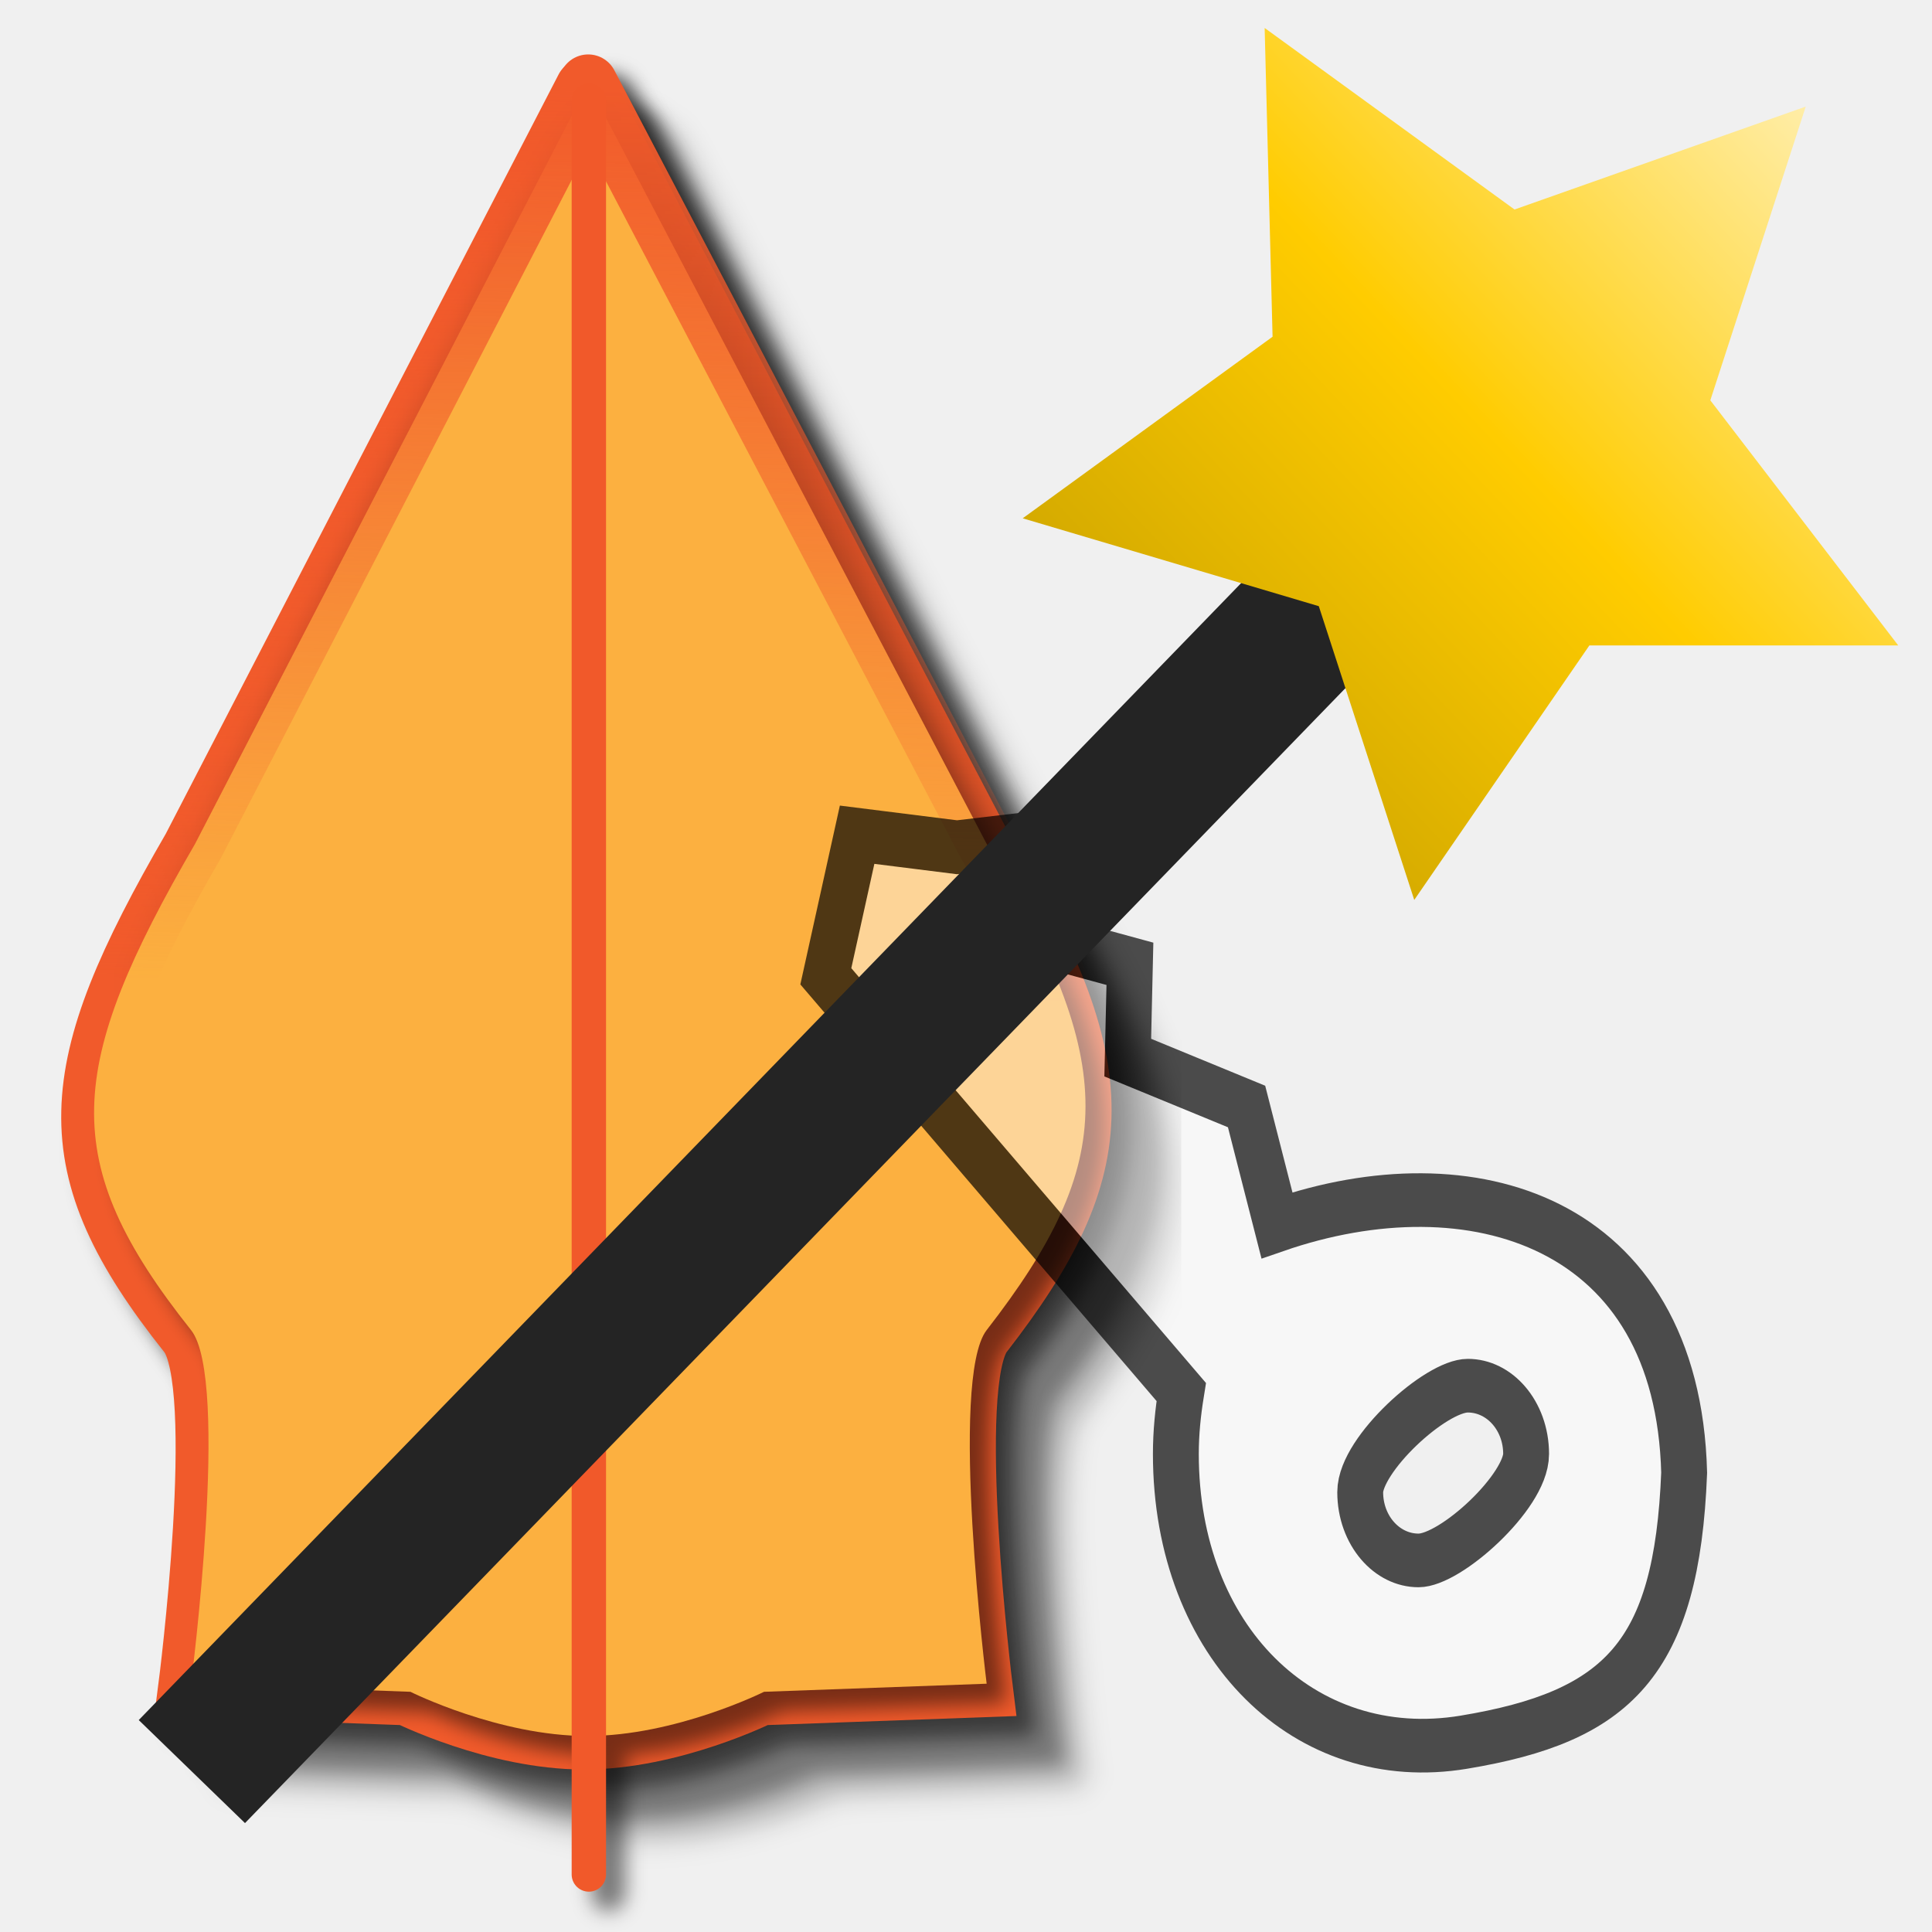
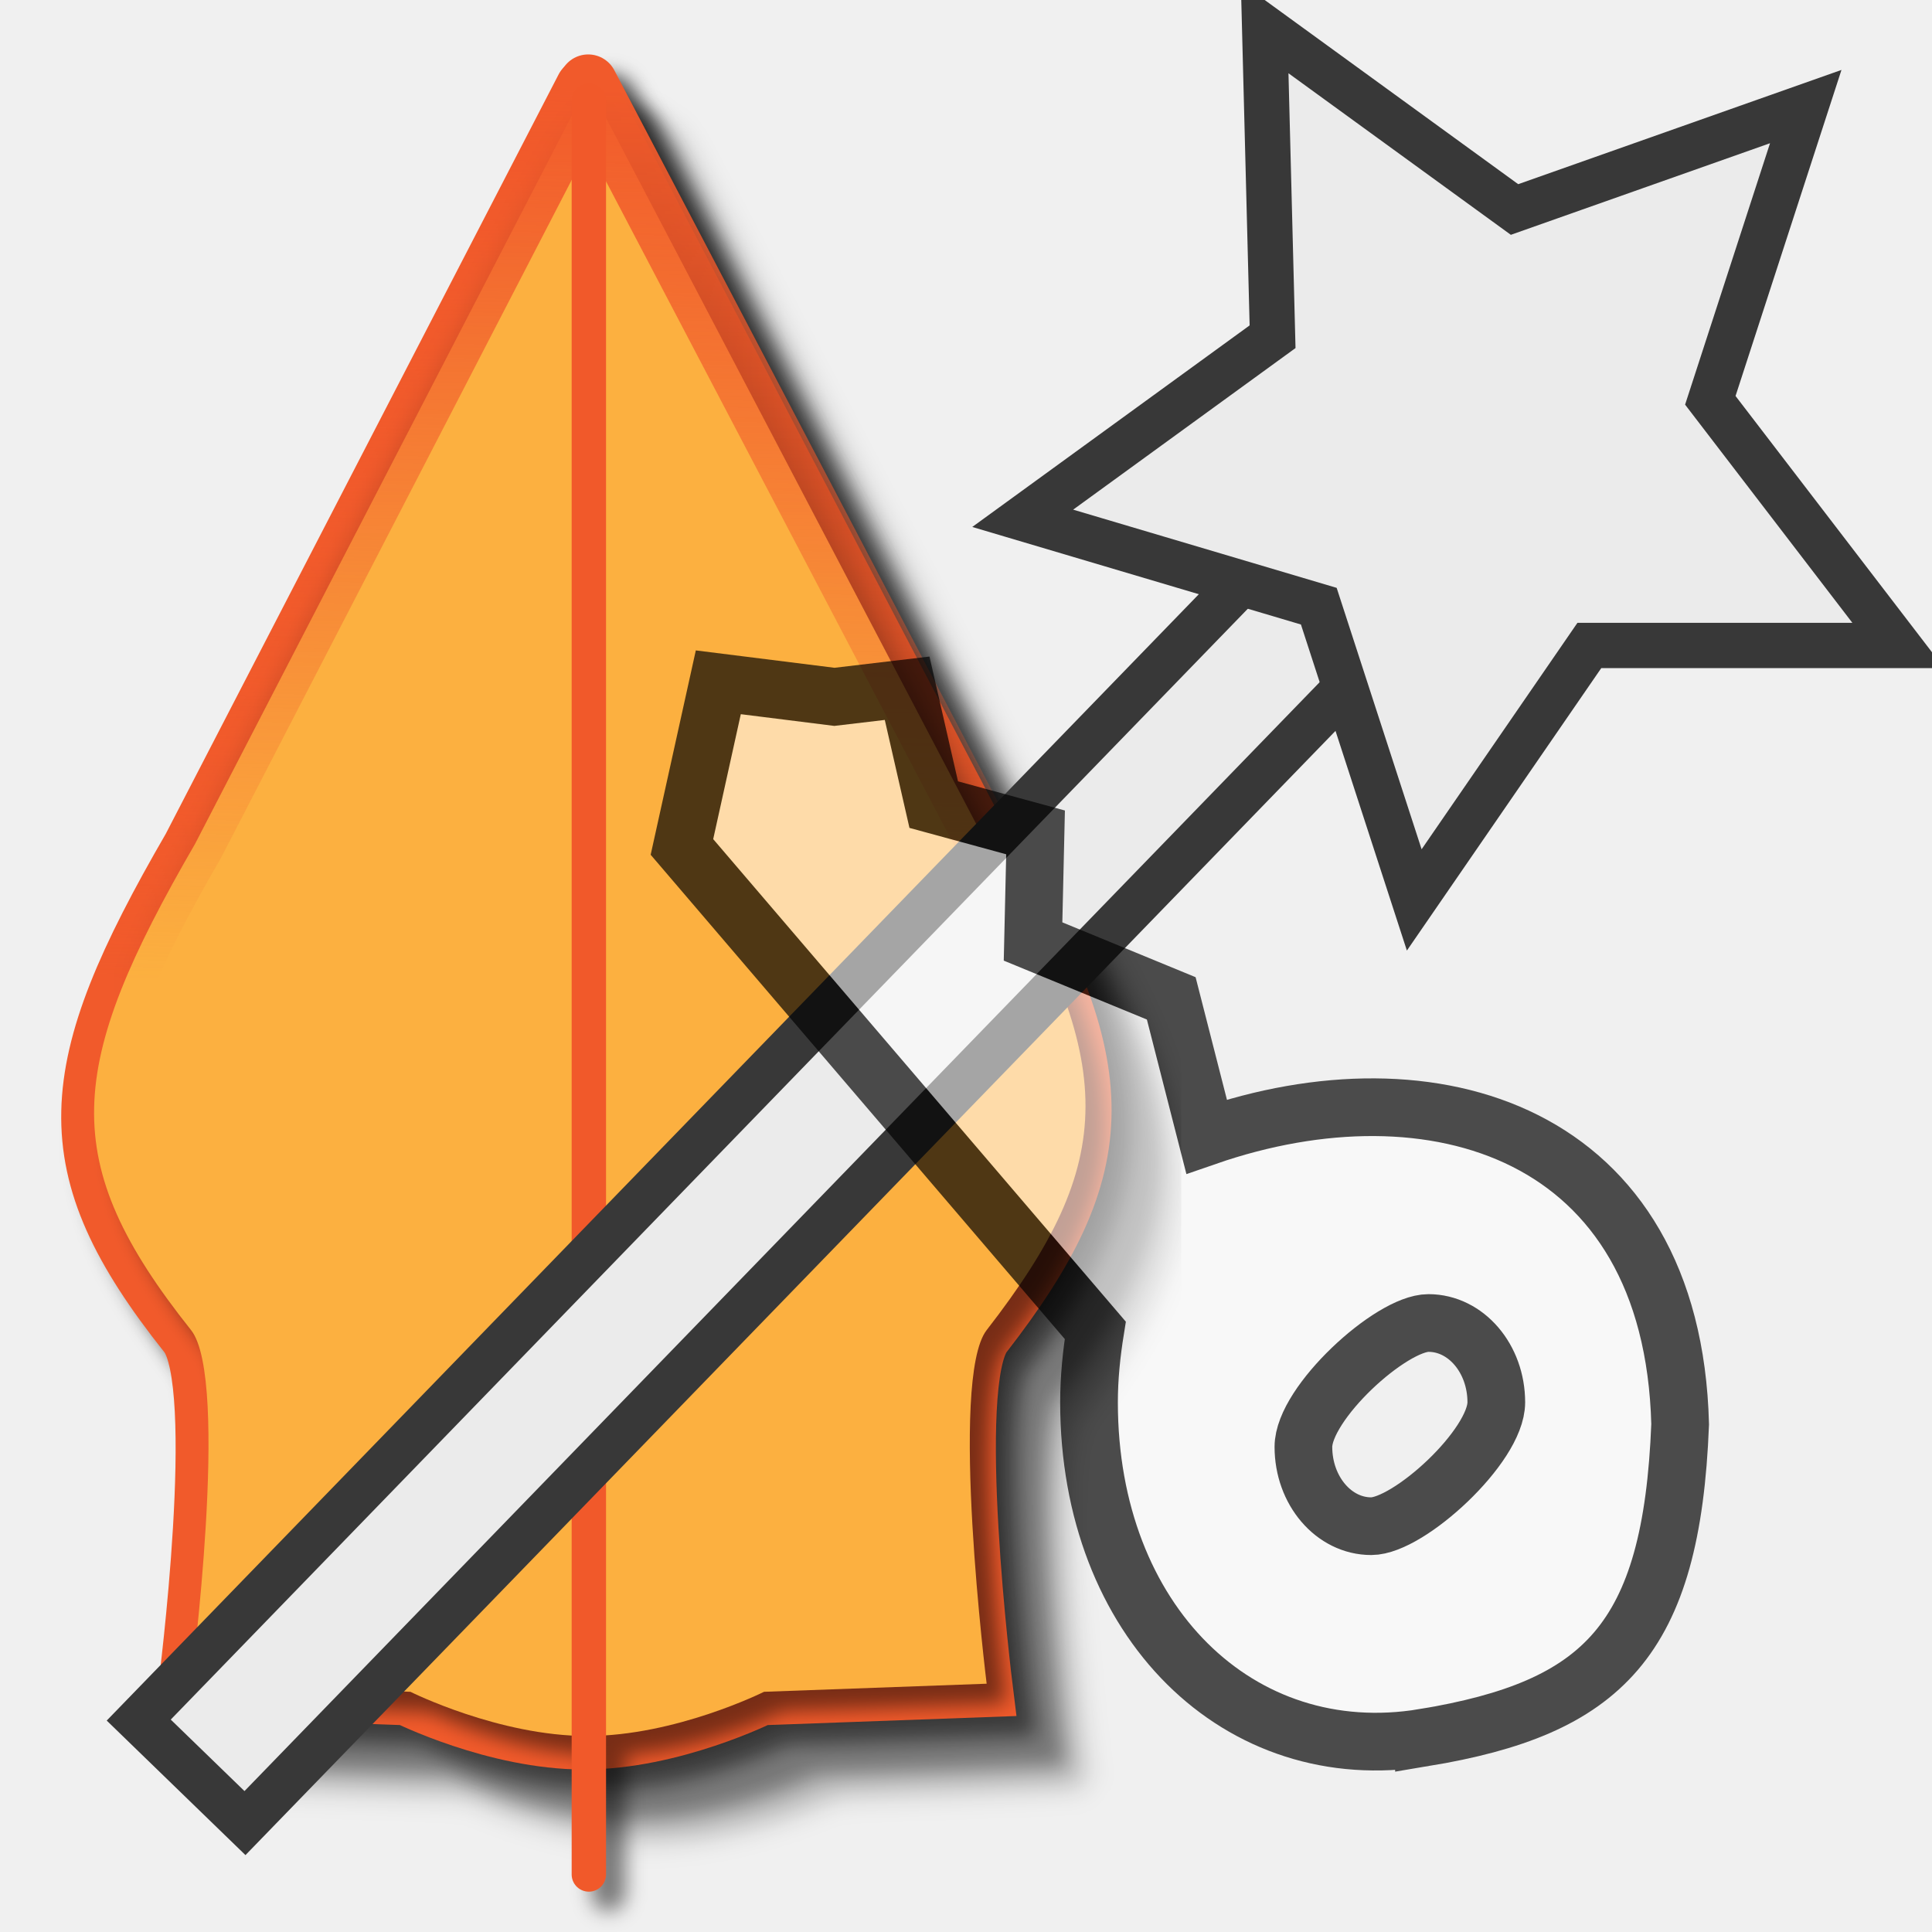
<svg xmlns="http://www.w3.org/2000/svg" xmlns:xlink="http://www.w3.org/1999/xlink" version="1.1" id="Layer_1" x="0px" y="0px" width="64" height="64" viewBox="0 0 64 64" enable-background="new 0 0 567 567" xml:space="preserve">
  <defs id="defs14">
    <filter id="filter2992" color-interpolation-filters="sRGB">
      <feFlood id="feFlood2994" flood-opacity="0.5" flood-color="rgb(0,0,0)" result="flood" />
      <feComposite id="feComposite2996" in2="SourceGraphic" in="flood" operator="in" result="composite1" />
      <feGaussianBlur id="feGaussianBlur2998" stdDeviation="2" result="blur" />
      <feOffset id="feOffset3000" dx="4" dy="4" result="offset" />
      <feComposite id="feComposite3002" in2="offset" in="SourceGraphic" operator="over" result="composite2" />
    </filter>
    <filter color-interpolation-filters="sRGB" id="filter2992-6" style="color-interpolation-filters:sRGB;">
      <feFlood id="feFlood2994-6" flood-opacity="0.5" flood-color="rgb(0,0,0)" result="flood" />
      <feComposite id="feComposite2996-1" in2="SourceGraphic" in="flood" operator="in" result="composite1" />
      <feGaussianBlur id="feGaussianBlur2998-2" stdDeviation="2" result="blur" />
      <feOffset id="feOffset3000-4" dx="4" dy="4" result="offset" />
      <feComposite id="feComposite3002-7" in2="offset" in="SourceGraphic" operator="over" result="fbSourceGraphic" />
      <feColorMatrix result="fbSourceGraphicAlpha" in="fbSourceGraphic" values="0 0 0 -1 0 0 0 0 -1 0 0 0 0 -1 0 0 0 0 1 0" id="feColorMatrix4040" />
      <feFlood id="feFlood4042" flood-opacity="0.5" flood-color="rgb(0,0,0)" result="flood" in="fbSourceGraphic" />
      <feComposite id="feComposite4044" in2="fbSourceGraphic" in="flood" operator="in" result="composite1" />
      <feGaussianBlur id="feGaussianBlur4046" in="composite" stdDeviation="2" result="blur" />
      <feOffset id="feOffset4048" dx="10" dy="10" result="offset" />
      <feComposite id="feComposite4050" in2="offset" in="fbSourceGraphic" operator="over" result="composite2" />
    </filter>
    <filter color-interpolation-filters="sRGB" id="filter2992-5">
      <feFlood id="feFlood2994-8" flood-opacity="0.5" flood-color="rgb(0,0,0)" result="flood" />
      <feComposite id="feComposite2996-8" in2="SourceGraphic" in="flood" operator="in" result="composite1" />
      <feGaussianBlur id="feGaussianBlur2998-5" stdDeviation="2" result="blur" />
      <feOffset id="feOffset3000-0" dx="4" dy="4" result="offset" />
      <feComposite id="feComposite3002-0" in2="offset" in="SourceGraphic" operator="over" result="composite2" />
    </filter>
    <linearGradient xlink:href="#linearGradient3786-3" id="linearGradient3792-9" x1="299.626" y1="77.762" x2="294.993" y2="261.762" gradientUnits="userSpaceOnUse" />
    <linearGradient id="linearGradient3786-3">
      <stop style="stop-color:#f15a2b;stop-opacity:1;" offset="0" id="stop3788-7" />
      <stop style="stop-color:#f15a2b;stop-opacity:0;" offset="1" id="stop3790-0" />
    </linearGradient>
    <linearGradient xlink:href="#linearGradient2921" id="linearGradient3876" gradientUnits="userSpaceOnUse" gradientTransform="matrix(0.2160734,0.1554027,-0.293603,0.2984359,53.75939,-138.5858)" x1="239" y1="297.47" x2="260" y2="297.47" />
    <linearGradient id="linearGradient2921">
      <stop style="stop-color:#b3b3b3;stop-opacity:1;" offset="0" id="stop2923" />
      <stop id="stop2929" offset="0.359" style="stop-color:#ffffff;stop-opacity:1" />
      <stop style="stop-color:#cccccc;stop-opacity:1" offset="0.75" id="stop2931" />
      <stop style="stop-color:#999999;stop-opacity:1" offset="1" id="stop2925" />
    </linearGradient>
    <linearGradient id="linearGradient2933">
      <stop style="stop-color:#333333;stop-opacity:1" offset="0" id="stop2935" />
      <stop style="stop-color:#333333;stop-opacity:1" offset="0.751" id="stop2943" />
      <stop style="stop-color:#1a1a1a;stop-opacity:1" offset="1" id="stop2937" />
    </linearGradient>
    <linearGradient xlink:href="#linearGradient2975" id="linearGradient3880" gradientUnits="userSpaceOnUse" x1="291.125" y1="301.362" x2="297.75" y2="284.046" />
    <linearGradient id="linearGradient2975">
      <stop style="stop-color:#d4aa00;stop-opacity:1;" offset="0" id="stop2977" />
      <stop id="stop2983" offset="0.416" style="stop-color:#ffcc00;stop-opacity:1" />
      <stop style="stop-color:#fff6d4;stop-opacity:1" offset="1" id="stop2979" />
    </linearGradient>
    <linearGradient xlink:href="#linearGradient2975" id="linearGradient3882" gradientUnits="userSpaceOnUse" x1="314.796" y1="297.727" x2="326.113" y2="279.643" />
    <linearGradient xlink:href="#linearGradient2975" id="linearGradient3884" gradientUnits="userSpaceOnUse" x1="318.352" y1="313.43" x2="328.098" y2="293.591" />
    <linearGradient y2="293.591" x2="328.098" y1="313.43" x1="318.352" gradientUnits="userSpaceOnUse" id="linearGradient3070" xlink:href="#linearGradient2975" />
+     <linearGradient xlink:href="#linearGradient2975" id="linearGradient3049" gradientUnits="userSpaceOnUse" x1="318.352" y1="313.43" x2="328.098" y2="293.591" />
  </defs>
  <g id="layer1" style="display:inline" transform="translate(0,-503)">
    <g style="filter:url(#filter2992-6)" transform="matrix(0.1626933,0,0,0.1626933,-3.152667,489.8881)" id="g3780">
      <path style="fill:#fcb040;stroke:#f15a2b;stroke-width:12;stroke-linecap:round" id="path3782" d="m 138.45,98.497 -80.049,154.74 c -26.372,45.508 -28.15,64.647 -0.818,99 8.002,10.058 0,72 0,72 l 44.667,1.647 c 0,0 18,9 36,9 18,0 36,-9 36,-9 l 45.332,-1.647 c 0,0 -7.729,-62.042 0,-72 26.668,-34.353 27,-54 0,-99 l -81.132,-154.74" />
    </g>
    <g id="layer3" style="display:none" />
  </g>
  <g id="layer2" transform="translate(0,-503)" style="display:inline">
    <g id="g6" transform="matrix(0.1626933,0,0,0.1626933,-28.69903,493.2292)" style="filter:url(#filter2992-5)">
      <path d="m 296.164,77.14 -80.049,154.74 c -26.372,45.508 -28.15,64.647 -0.818,99 8.002,10.058 0,72 0,72 l 44.667,1.647 c 0,0 18,9 36,9 18,0 36,-9 36,-9 l 45.332,-1.647 c 0,0 -7.729,-62.042 0,-72 26.668,-34.353 27,-54 0,-99 L 296.164,77.14" id="path8" style="fill:#fcb040;stroke:url(#linearGradient3792-9);stroke-width:12;stroke-linecap:round" />
      <line stroke-miterlimit="10" x1="296.297" y1="80.528" x2="296.297" y2="441.722" id="line10" style="fill:none;stroke:#f1592a;stroke-width:7;stroke-linecap:round;stroke-miterlimit:10" />
    </g>
  </g>
  <g id="layer4" transform="translate(0,-503)" style="display:inline">
-     <g id="g3210" transform="matrix(0.8365942,0,0,0.9784553,25.69404,526.5995)" style="stroke-width:2.432;stroke-miterlimit:4;stroke-dasharray:none">
-       <g id="Layer_1-1" style="stroke-width:2.432;stroke-miterlimit:4;stroke-dasharray:none" />
-       <g id="key_x5F_fill" style="stroke-width:2.432;stroke-miterlimit:4;stroke-dasharray:none" transform="translate(0.6631594,3.402068)">
-         <path id="path3202" d="m 26.589,31.462 c -6.293,0.893 -11.405,-3.381 -11.405,-9.76 0,-0.722 0.085,-1.417 0.213,-2.097 L 1.324,5.532 2.563,0.739 6.516,1.163 l 2.477,-0.25 0.905,3.388 3.467,0.808 -0.086,3.176 4.705,1.655 1.203,4.024 c 7.685,-2.276 15.864,-0.183 16.124,8.373 -0.289,6.317 -2.632,8.261 -8.722,9.125 z m 0.154,-12.07 c -1.276,0 -4.259,2.33 -4.259,3.606 0,1.276 1.034,2.31 2.31,2.31 1.276,0 4.259,-2.33 4.259,-3.606 0,-1.276 -1.034,-2.31 -2.31,-2.31 z" style="fill:#ffffff;fill-opacity:0.664;stroke:#000000;stroke-width:1.816;stroke-miterlimit:4;stroke-opacity:1;stroke-dasharray:none;opacity:0.687" />
-         <rect y="-19.17" x="5.99" height="59.826" width="5.465" id="rect2916" style="fill:#242424;fill-opacity:1;fill-rule:evenodd;stroke:none" transform="matrix(0.7698524,0.638222,-0.7500335,0.6613998,0,0)" />
-         <path style="fill:url(#linearGradient3070);fill-rule:evenodd;stroke:none" id="path2973" d="m 328.098,304.243 -6.523,2.434 -1.693,6.753 -4.33,-5.451 -6.945,0.477 3.846,-5.803 -2.6,-6.458 6.707,1.865 5.339,-4.468 0.299,6.955 z" transform="matrix(1.645957,0.5250467,-0.6140787,1.407318,-309.4176,-606.1024)" />
-       </g>
-     </g>
+     <g style="stroke-width:2.432;stroke-miterlimit:4;stroke-dasharray:none" id="Layer_1-1" transform="matrix(0.8365942,0,0,0.9784553,25.69404,526.5995)" />
+     <rect y="344.904" x="393.106" height="53.927" width="4.902" id="rect2916" style="fill:#ebebeb;fill-opacity:1;fill-rule:evenodd;stroke:#383838;stroke-opacity:1;stroke-width:1.5;stroke-miterlimit:4;stroke-dasharray:none" transform="matrix(0.7179369,0.6961082,-0.6961082,0.7179369,0,0)" />
+     <path id="path3202" d="m 47.171,560.56 c -6.122,1.016 -11.096,-3.847 -11.096,-11.105 0,-0.821 0.083,-1.613 0.207,-2.387 L 22.59,531.056 l 1.205,-5.454 3.846,0.482 2.409,-0.285 0.881,3.855 3.373,0.92 -0.083,3.614 4.578,1.884 1.171,4.579 c 7.477,-2.59 15.434,-0.208 15.687,9.527 -0.281,7.188 -2.561,9.399 -8.486,10.383 z m 0.149,-13.734 c -1.242,0 -4.143,2.651 -4.143,4.103 0,1.452 1.006,2.628 2.247,2.628 1.242,0 4.143,-2.651 4.143,-4.103 0,-1.452 -1.006,-2.628 -2.247,-2.628 z" style="opacity:0.687;fill:#ffffff;fill-opacity:0.8;stroke:#000000;stroke-width:1.911;stroke-miterlimit:4;stroke-opacity:1;stroke-dasharray:none" />
+     <path style="fill:#ebebeb;fill-rule:evenodd;stroke:#383838;fill-opacity:1;stroke-opacity:1;stroke-width:1.021;stroke-miterlimit:4;stroke-dasharray:none" id="path2973" d="m 328.098,304.243 -6.523,2.434 -1.693,6.753 -4.33,-5.451 -6.945,0.477 3.846,-5.803 -2.6,-6.458 6.707,1.865 5.339,-4.468 0.299,6.955 z" transform="matrix(1.376998,0.5137347,-0.5137347,1.376998,-232.6081,-63.11585)" />
  </g>
</svg>
